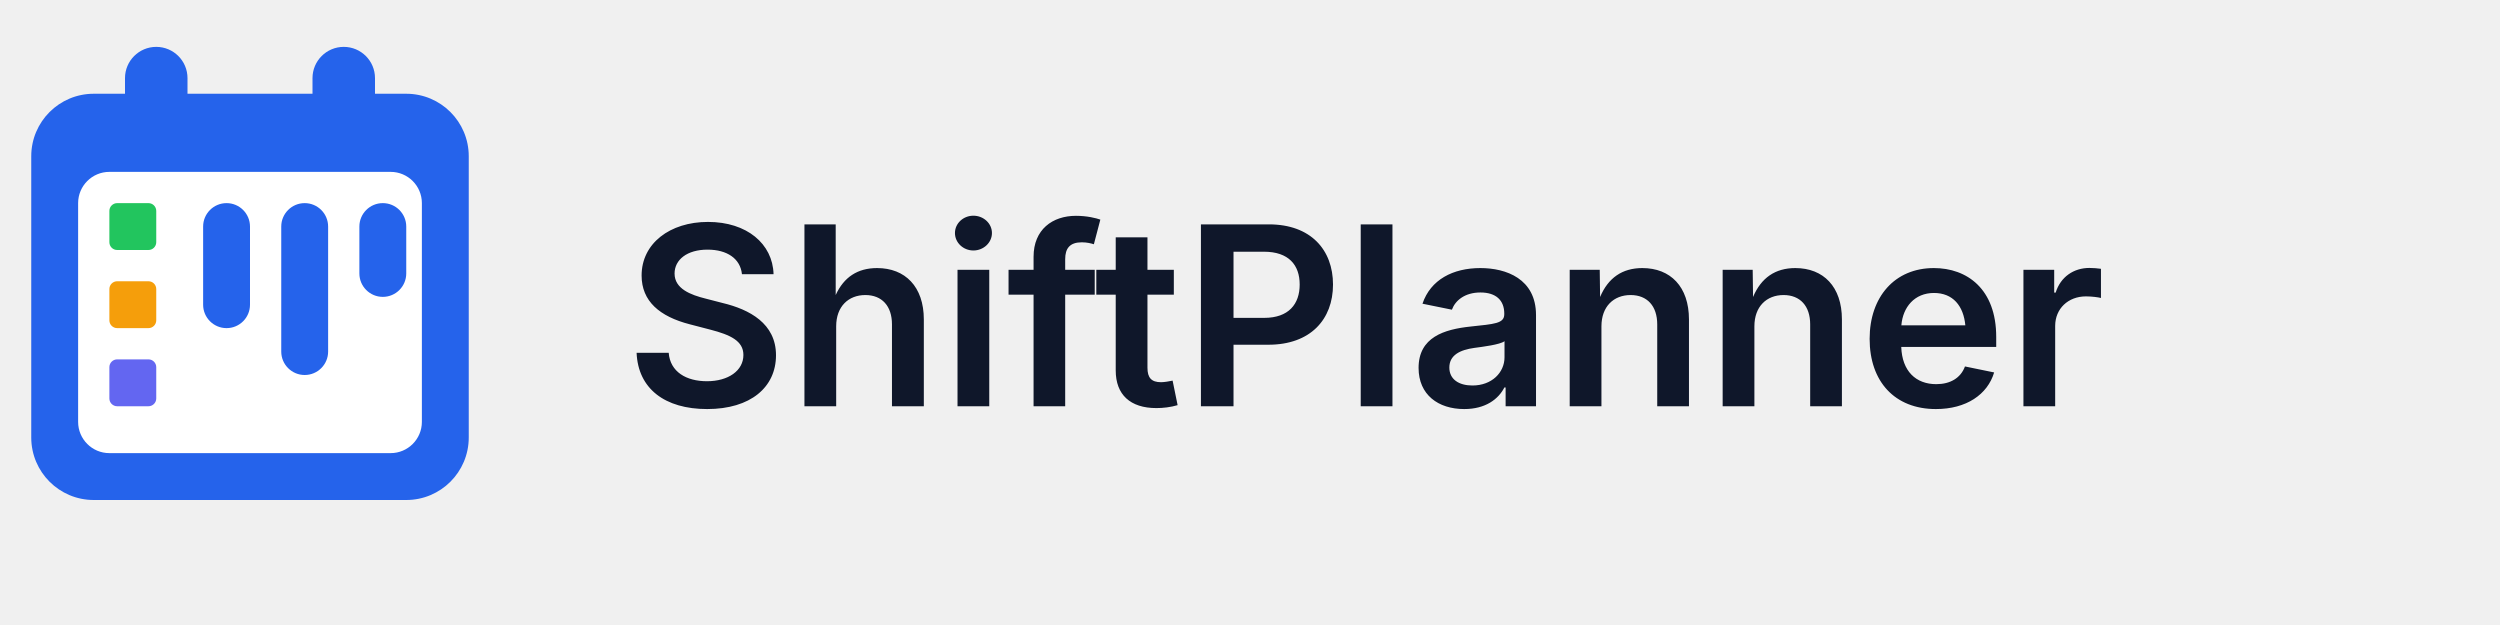
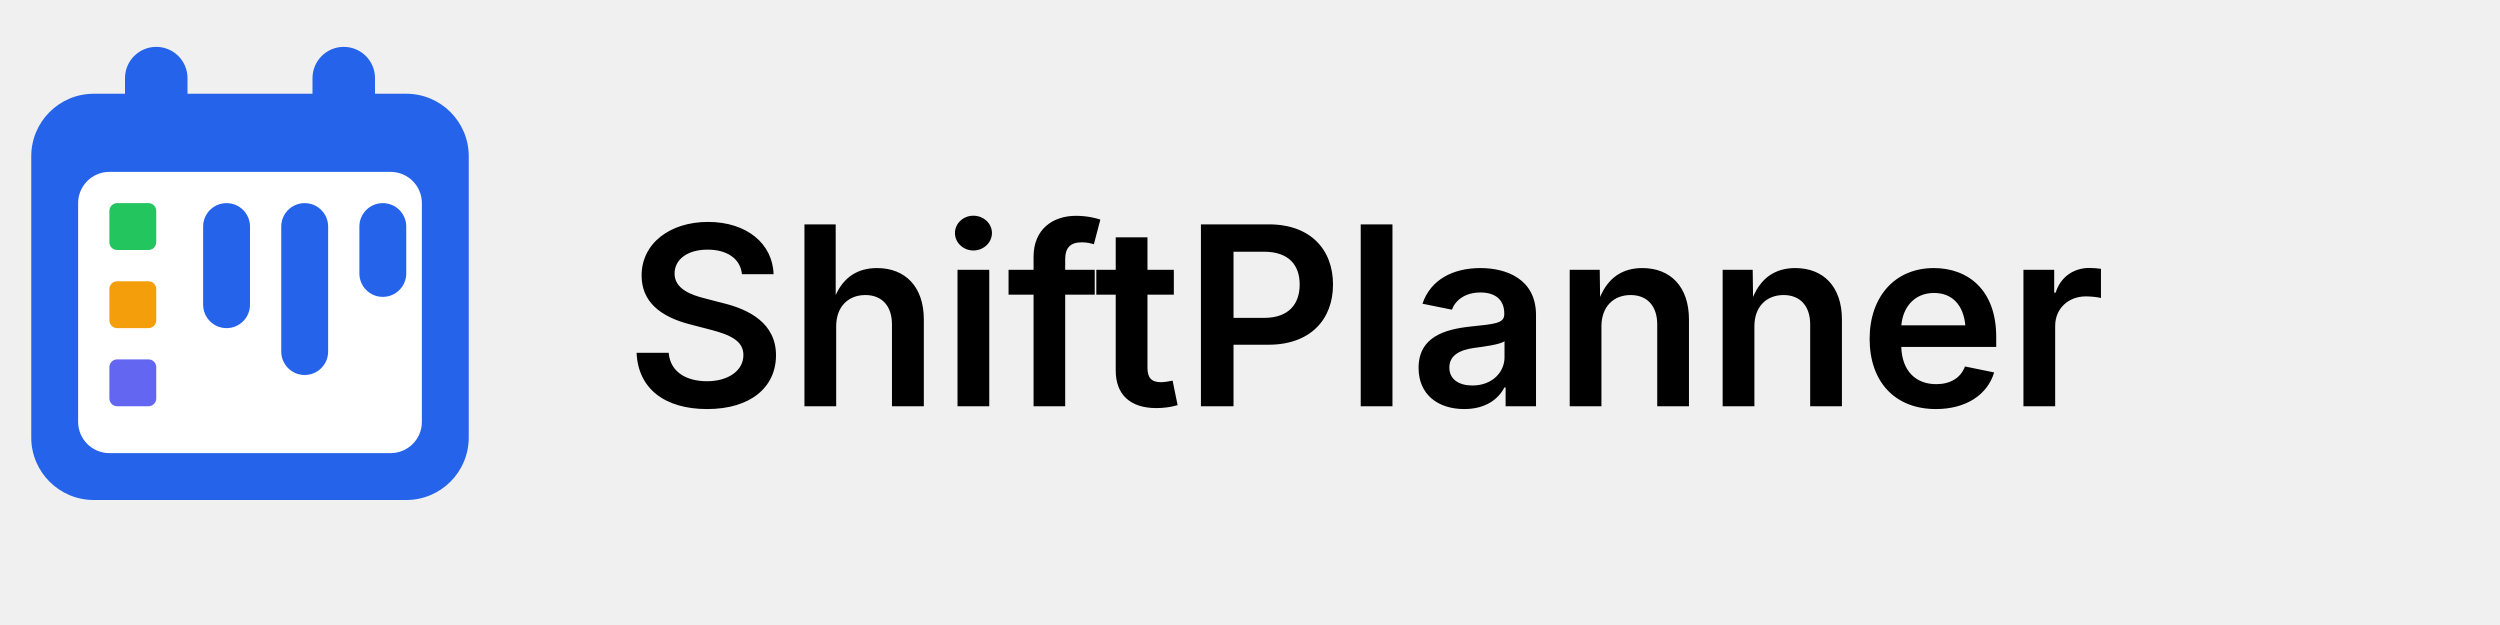
<svg xmlns="http://www.w3.org/2000/svg" width="320" height="80" viewBox="0 0 320 80">
  <g transform="translate(0,4)">
    <rect x="4" y="8" width="56" height="52" rx="8" fill="#2563EB" />
    <rect x="16" y="2" width="8" height="12" rx="4" fill="#2563EB" />
    <rect x="40" y="2" width="8" height="12" rx="4" fill="#2563EB" />
    <rect x="10" y="18" width="44" height="36" rx="4" fill="white" />
    <rect x="14" y="22" width="6" height="6" rx="1" fill="#22C55E" />
    <rect x="14" y="32" width="6" height="6" rx="1" fill="#F59E0B" />
    <rect x="14" y="42" width="6" height="6" rx="1" fill="#6366F1" />
    <g fill="#2563EB">
      <rect x="26" y="22" width="6" height="16" rx="3" />
      <rect x="36" y="22" width="6" height="22" rx="3" />
      <rect x="46" y="22" width="6" height="12" rx="3" />
    </g>
  </g>
-   <text x="80" y="52" font-size="32" font-family="Inter, Roboto, Arial, sans-serif" fill="#0F172A" font-weight="600">
-     ShiftPlanner
+   <text x="80" y="52" font-size="32" font-family="Inter, Roboto, Arial, sans-serif" fill="currentColor" font-weight="600">
+       ShiftPlanner
  </text>
</svg>
